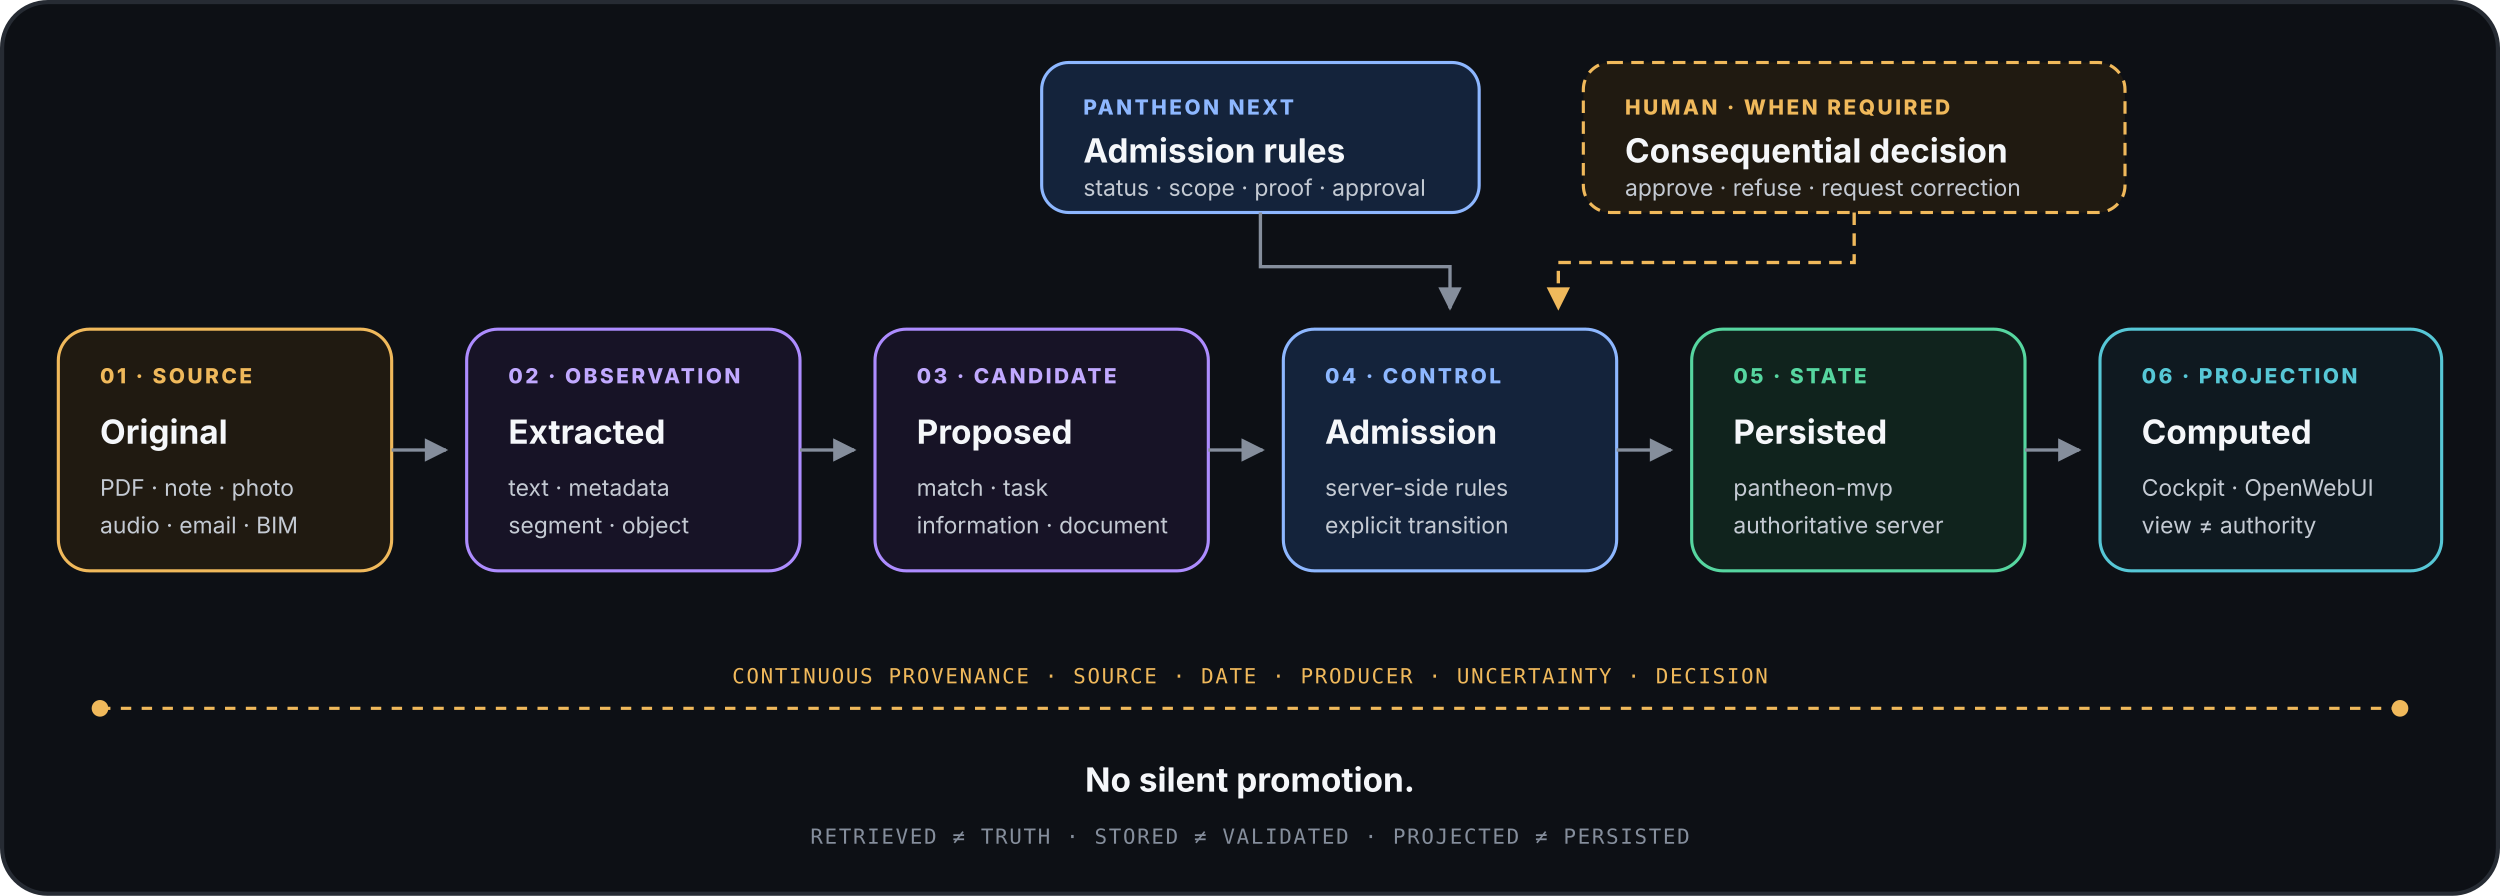
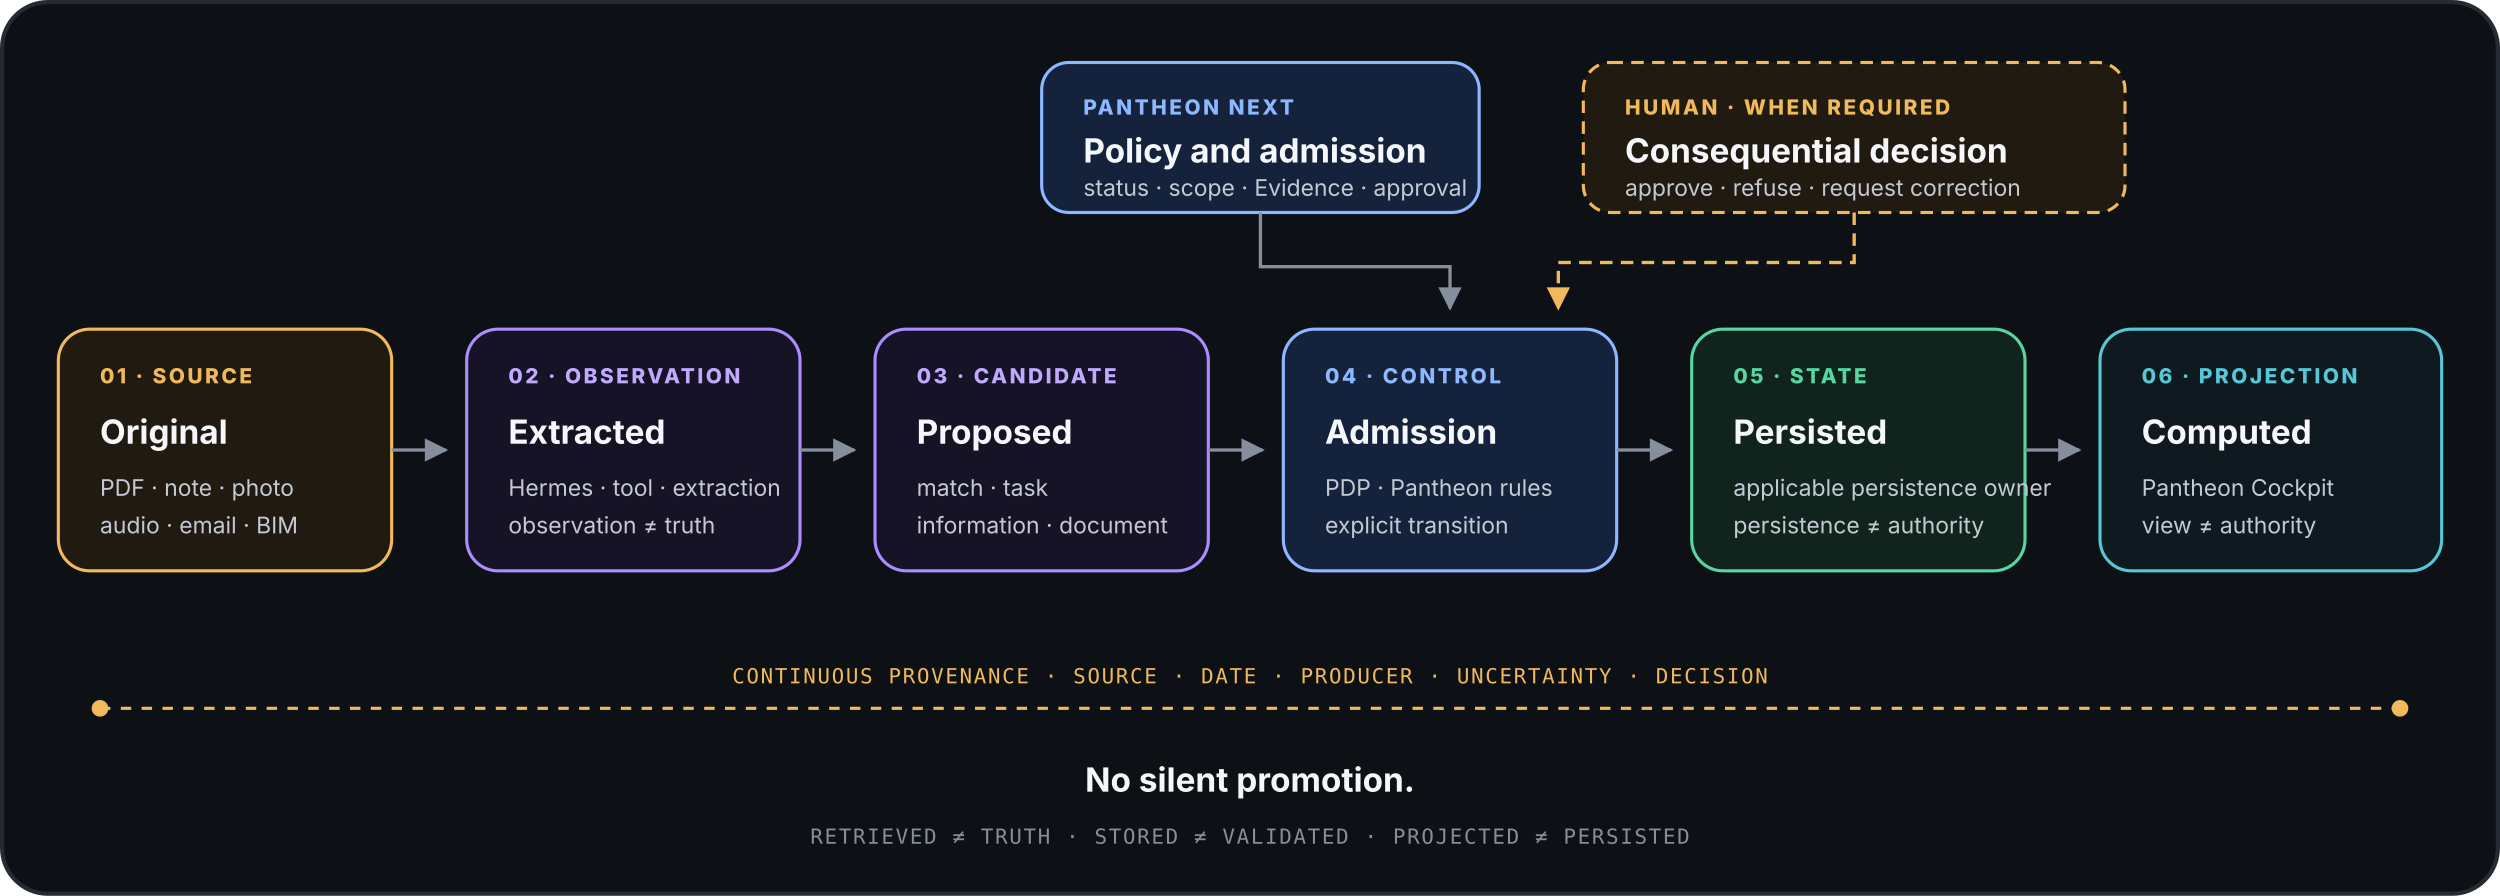
<svg xmlns="http://www.w3.org/2000/svg" viewBox="0 0 1200 430" role="img" aria-labelledby="title desc">
  <defs>
    <marker id="a" viewBox="0 0 10 10" refX="9" refY="5" markerWidth="7" markerHeight="7" orient="auto">
      <path d="M0 0L10 5L0 10z" fill="#858e9c" />
    </marker>
    <marker id="aa" viewBox="0 0 10 10" refX="9" refY="5" markerWidth="7" markerHeight="7" orient="auto">
      <path d="M0 0L10 5L0 10z" fill="#f0b95b" />
    </marker>
    <style>
      text{font-family:Inter,ui-sans-serif,system-ui,-apple-system,"Segoe UI",sans-serif;fill:#f5f7fa}
      .k{font-size:10px;font-weight:800;letter-spacing:.12em;fill:#858e9c}
      .t{font-size:16px;font-weight:700}
      .b{font-size:11px;fill:#c4cad3}
      .m{font-family:ui-monospace,SFMono-Regular,Menlo,monospace;font-size:10px;letter-spacing:.08em;fill:#858e9c}
      .n{fill:#101216;stroke:#303641;stroke-width:1.5}
      .source{fill:#201a11;stroke:#f0b95b}
      .runtime{fill:#171326;stroke:#ad8cff}
      .gate{fill:#14233b;stroke:#8db7ff}
      .state{fill:#10231d;stroke:#56d6a0}
      .projection{fill:#0f1920;stroke:#56c7d6}
      .human{fill:#201a11;stroke:#f0b95b;stroke-dasharray:6 4}
      .e{fill:none;stroke:#858e9c;stroke-width:1.6;marker-end:url(#a)}
      .eh{fill:none;stroke:#f0b95b;stroke-width:1.6;stroke-dasharray:6 4;marker-end:url(#aa)}
    </style>
  </defs>
  <rect x="1" y="1" width="1198" height="428" rx="22" fill="#0d1015" stroke="#262b33" stroke-width="2" />
  <rect x="500" y="30" width="210" height="72" rx="13" class="n gate" />
  <text x="520" y="55" class="k" style="fill:#8db7ff">PANTHEON NEXT</text>
-   <text x="520" y="78" class="t">Admission rules</text>
-   <text x="520" y="94" class="b">status · scope · proof · approval</text>
+   <text x="520" y="78" class="t">Policy and admission</text>
+   <text x="520" y="94" class="b">status · scope · Evidence · approval</text>
  <rect x="760" y="30" width="260" height="72" rx="13" class="n human" />
  <text x="780" y="55" class="k" style="fill:#f0b95b">HUMAN · WHEN REQUIRED</text>
  <text x="780" y="78" class="t">Consequential decision</text>
  <text x="780" y="94" class="b">approve · refuse · request correction</text>
  <rect x="28" y="158" width="160" height="116" rx="15" class="n source" />
  <text x="48" y="184" class="k" style="fill:#f0b95b">01 · SOURCE</text>
  <text x="48" y="213" class="t">Original</text>
  <text x="48" y="238" class="b">PDF · note · photo</text>
  <text x="48" y="256" class="b">audio · email · BIM</text>
  <rect x="224" y="158" width="160" height="116" rx="15" class="n runtime" />
  <text x="244" y="184" class="k" style="fill:#c1a9ff">02 · OBSERVATION</text>
  <text x="244" y="213" class="t">Extracted</text>
-   <text x="244" y="238" class="b">text · metadata</text>
-   <text x="244" y="256" class="b">segment · object</text>
+   <text x="244" y="238" class="b">Hermes · tool · extraction</text>
+   <text x="244" y="256" class="b">observation ≠ truth</text>
  <rect x="420" y="158" width="160" height="116" rx="15" class="n runtime" />
  <text x="440" y="184" class="k" style="fill:#c1a9ff">03 · CANDIDATE</text>
  <text x="440" y="213" class="t">Proposed</text>
  <text x="440" y="238" class="b">match · task</text>
  <text x="440" y="256" class="b">information · document</text>
  <rect x="616" y="158" width="160" height="116" rx="15" class="n gate" />
  <text x="636" y="184" class="k" style="fill:#8db7ff">04 · CONTROL</text>
  <text x="636" y="213" class="t">Admission</text>
-   <text x="636" y="238" class="b">server-side rules</text>
+   <text x="636" y="238" class="b">PDP · Pantheon rules</text>
  <text x="636" y="256" class="b">explicit transition</text>
  <rect x="812" y="158" width="160" height="116" rx="15" class="n state" />
  <text x="832" y="184" class="k" style="fill:#56d6a0">05 · STATE</text>
  <text x="832" y="213" class="t">Persisted</text>
-   <text x="832" y="238" class="b">pantheon-mvp</text>
-   <text x="832" y="256" class="b">authoritative server</text>
+   <text x="832" y="238" class="b">applicable persistence owner</text>
+   <text x="832" y="256" class="b">persistence ≠ authority</text>
  <rect x="1008" y="158" width="164" height="116" rx="15" class="n projection" />
  <text x="1028" y="184" class="k" style="fill:#56c7d6">06 · PROJECTION</text>
  <text x="1028" y="213" class="t">Computed</text>
-   <text x="1028" y="238" class="b">Cockpit · OpenWebUI</text>
+   <text x="1028" y="238" class="b">Pantheon Cockpit</text>
  <text x="1028" y="256" class="b">view ≠ authority</text>
  <g class="e">
    <path d="M188 216H214" />
    <path d="M384 216H410" />
    <path d="M580 216H606" />
    <path d="M776 216H802" />
    <path d="M972 216H998" />
    <path d="M605 102V128H696V148" />
  </g>
  <path d="M890 102V126H748V148" class="eh" />
  <line x1="48" y1="340" x2="1152" y2="340" stroke="#f0b95b" stroke-width="1.5" stroke-dasharray="5 5" />
  <circle cx="48" cy="340" r="4" fill="#f0b95b" />
  <circle cx="1152" cy="340" r="4" fill="#f0b95b" />
  <text x="600" y="328" text-anchor="middle" class="m" style="fill:#f0b95b">CONTINUOUS PROVENANCE · SOURCE · DATE · PRODUCER · UNCERTAINTY · DECISION</text>
  <text x="600" y="380" text-anchor="middle" class="t">No silent promotion.</text>
  <text x="600" y="405" text-anchor="middle" class="m">RETRIEVED ≠ TRUTH · STORED ≠ VALIDATED · PROJECTED ≠ PERSISTED</text>
</svg>
